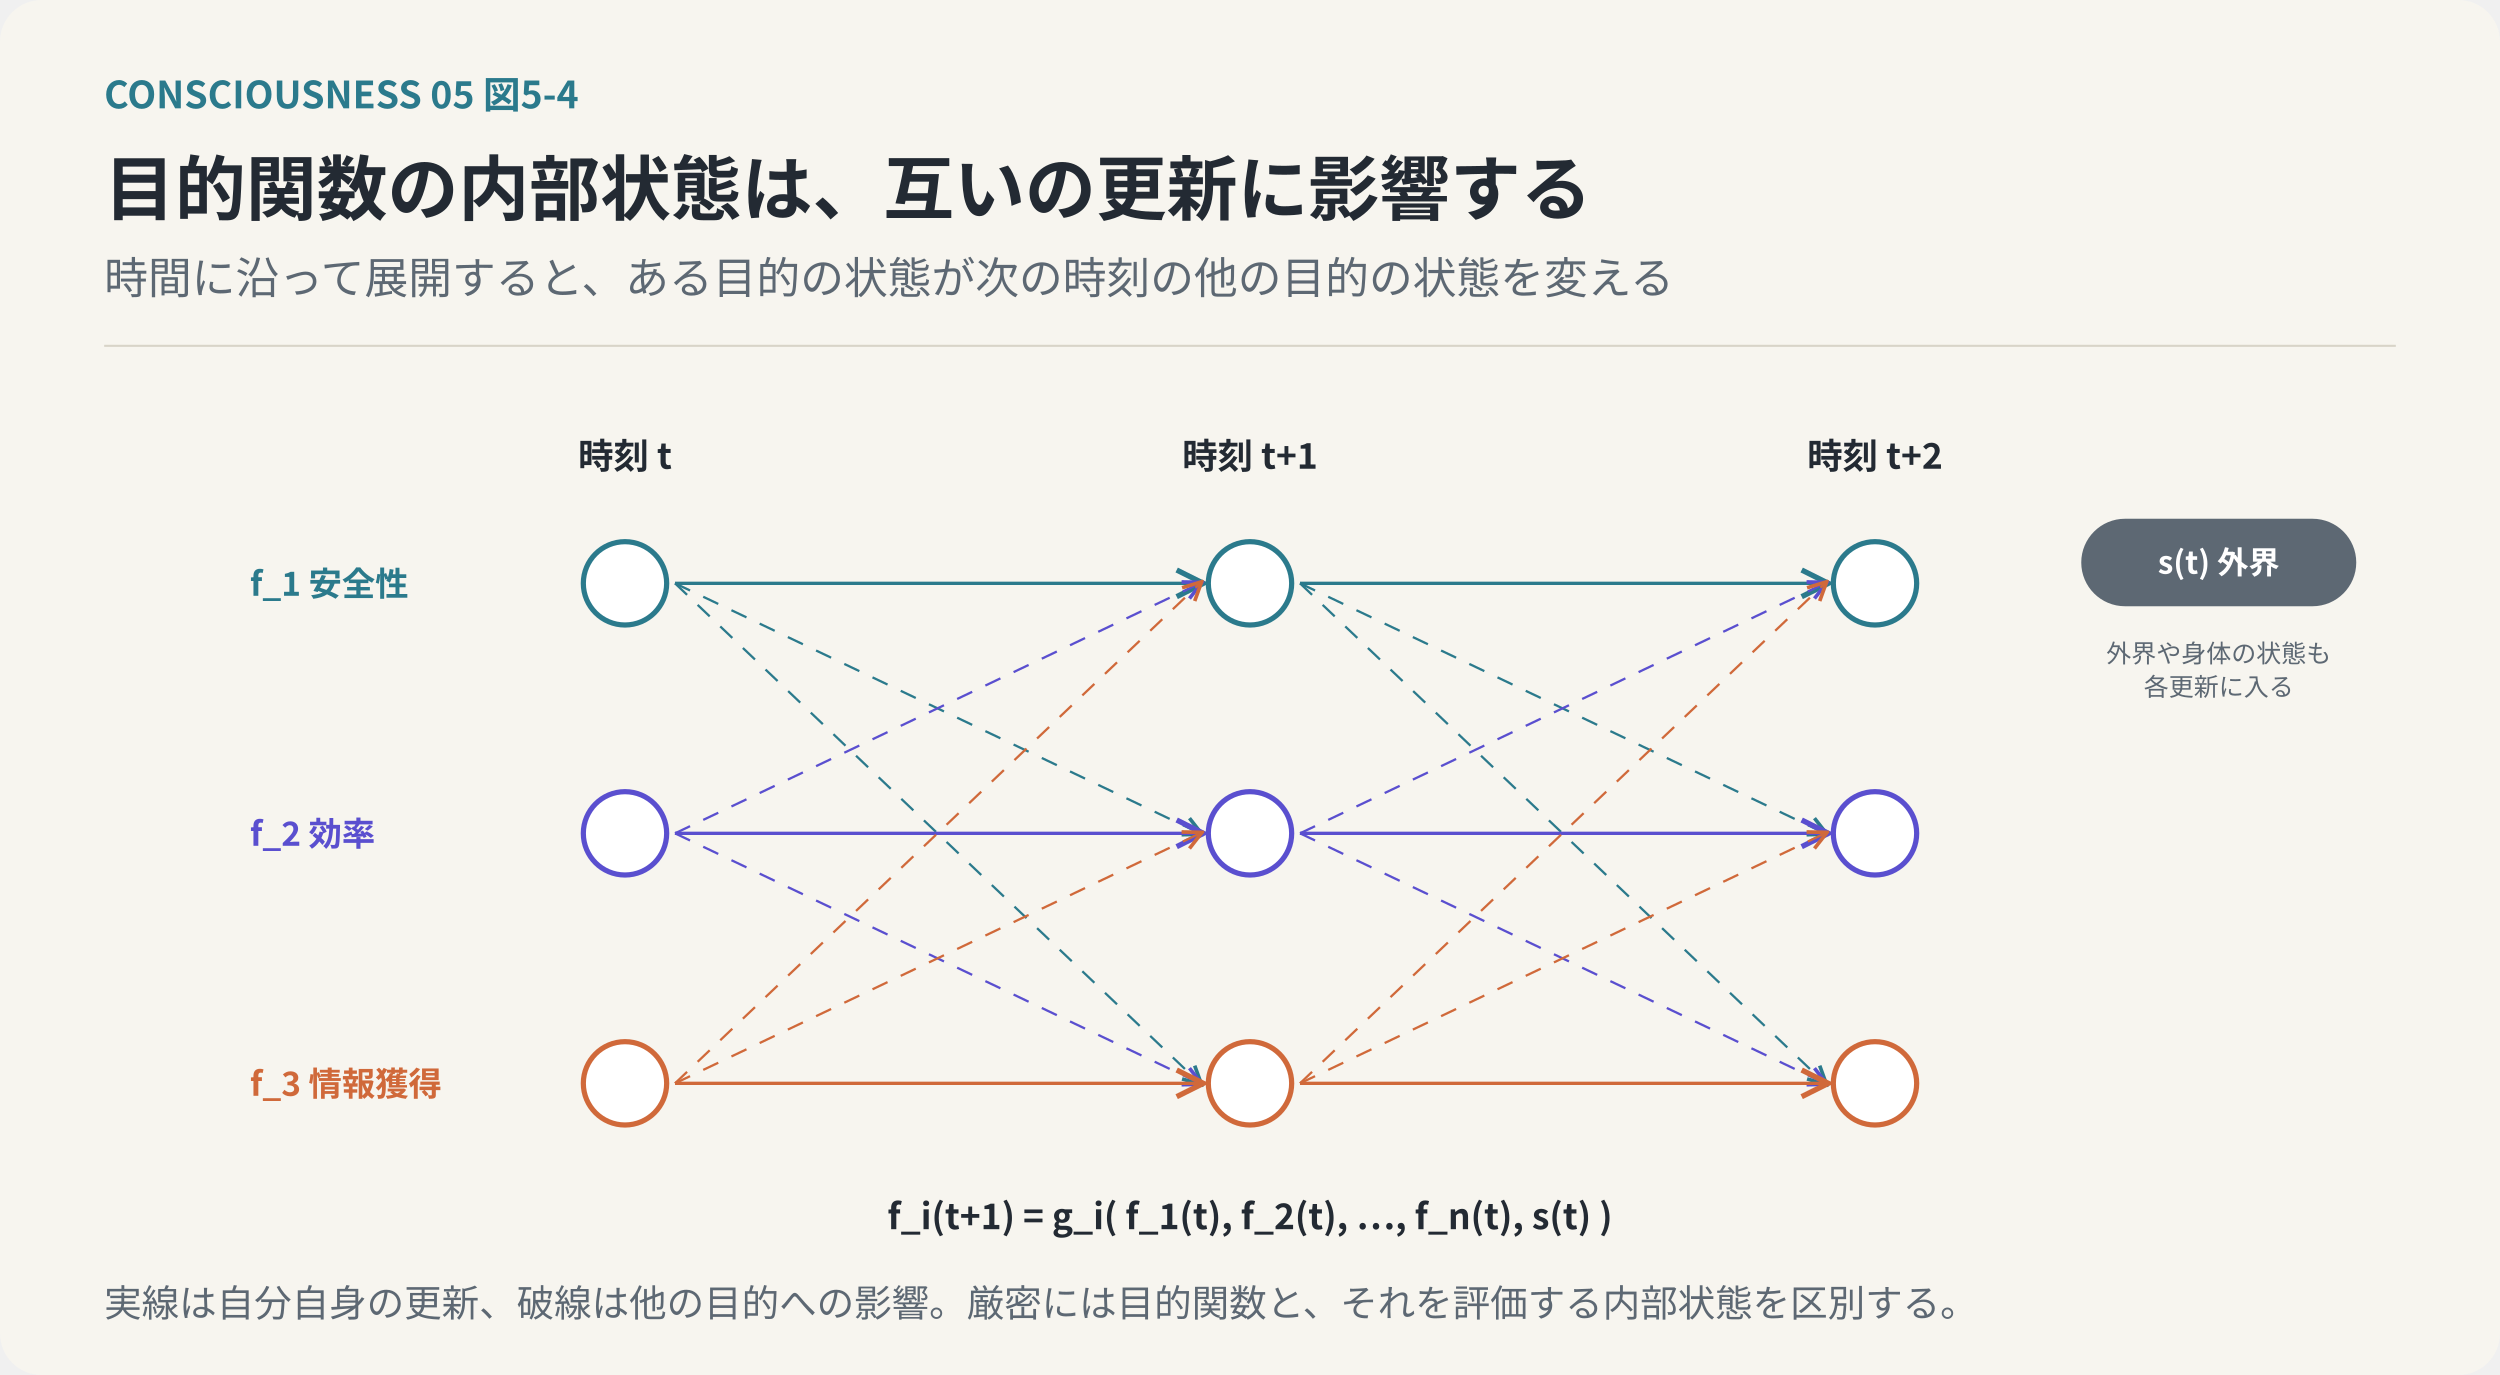
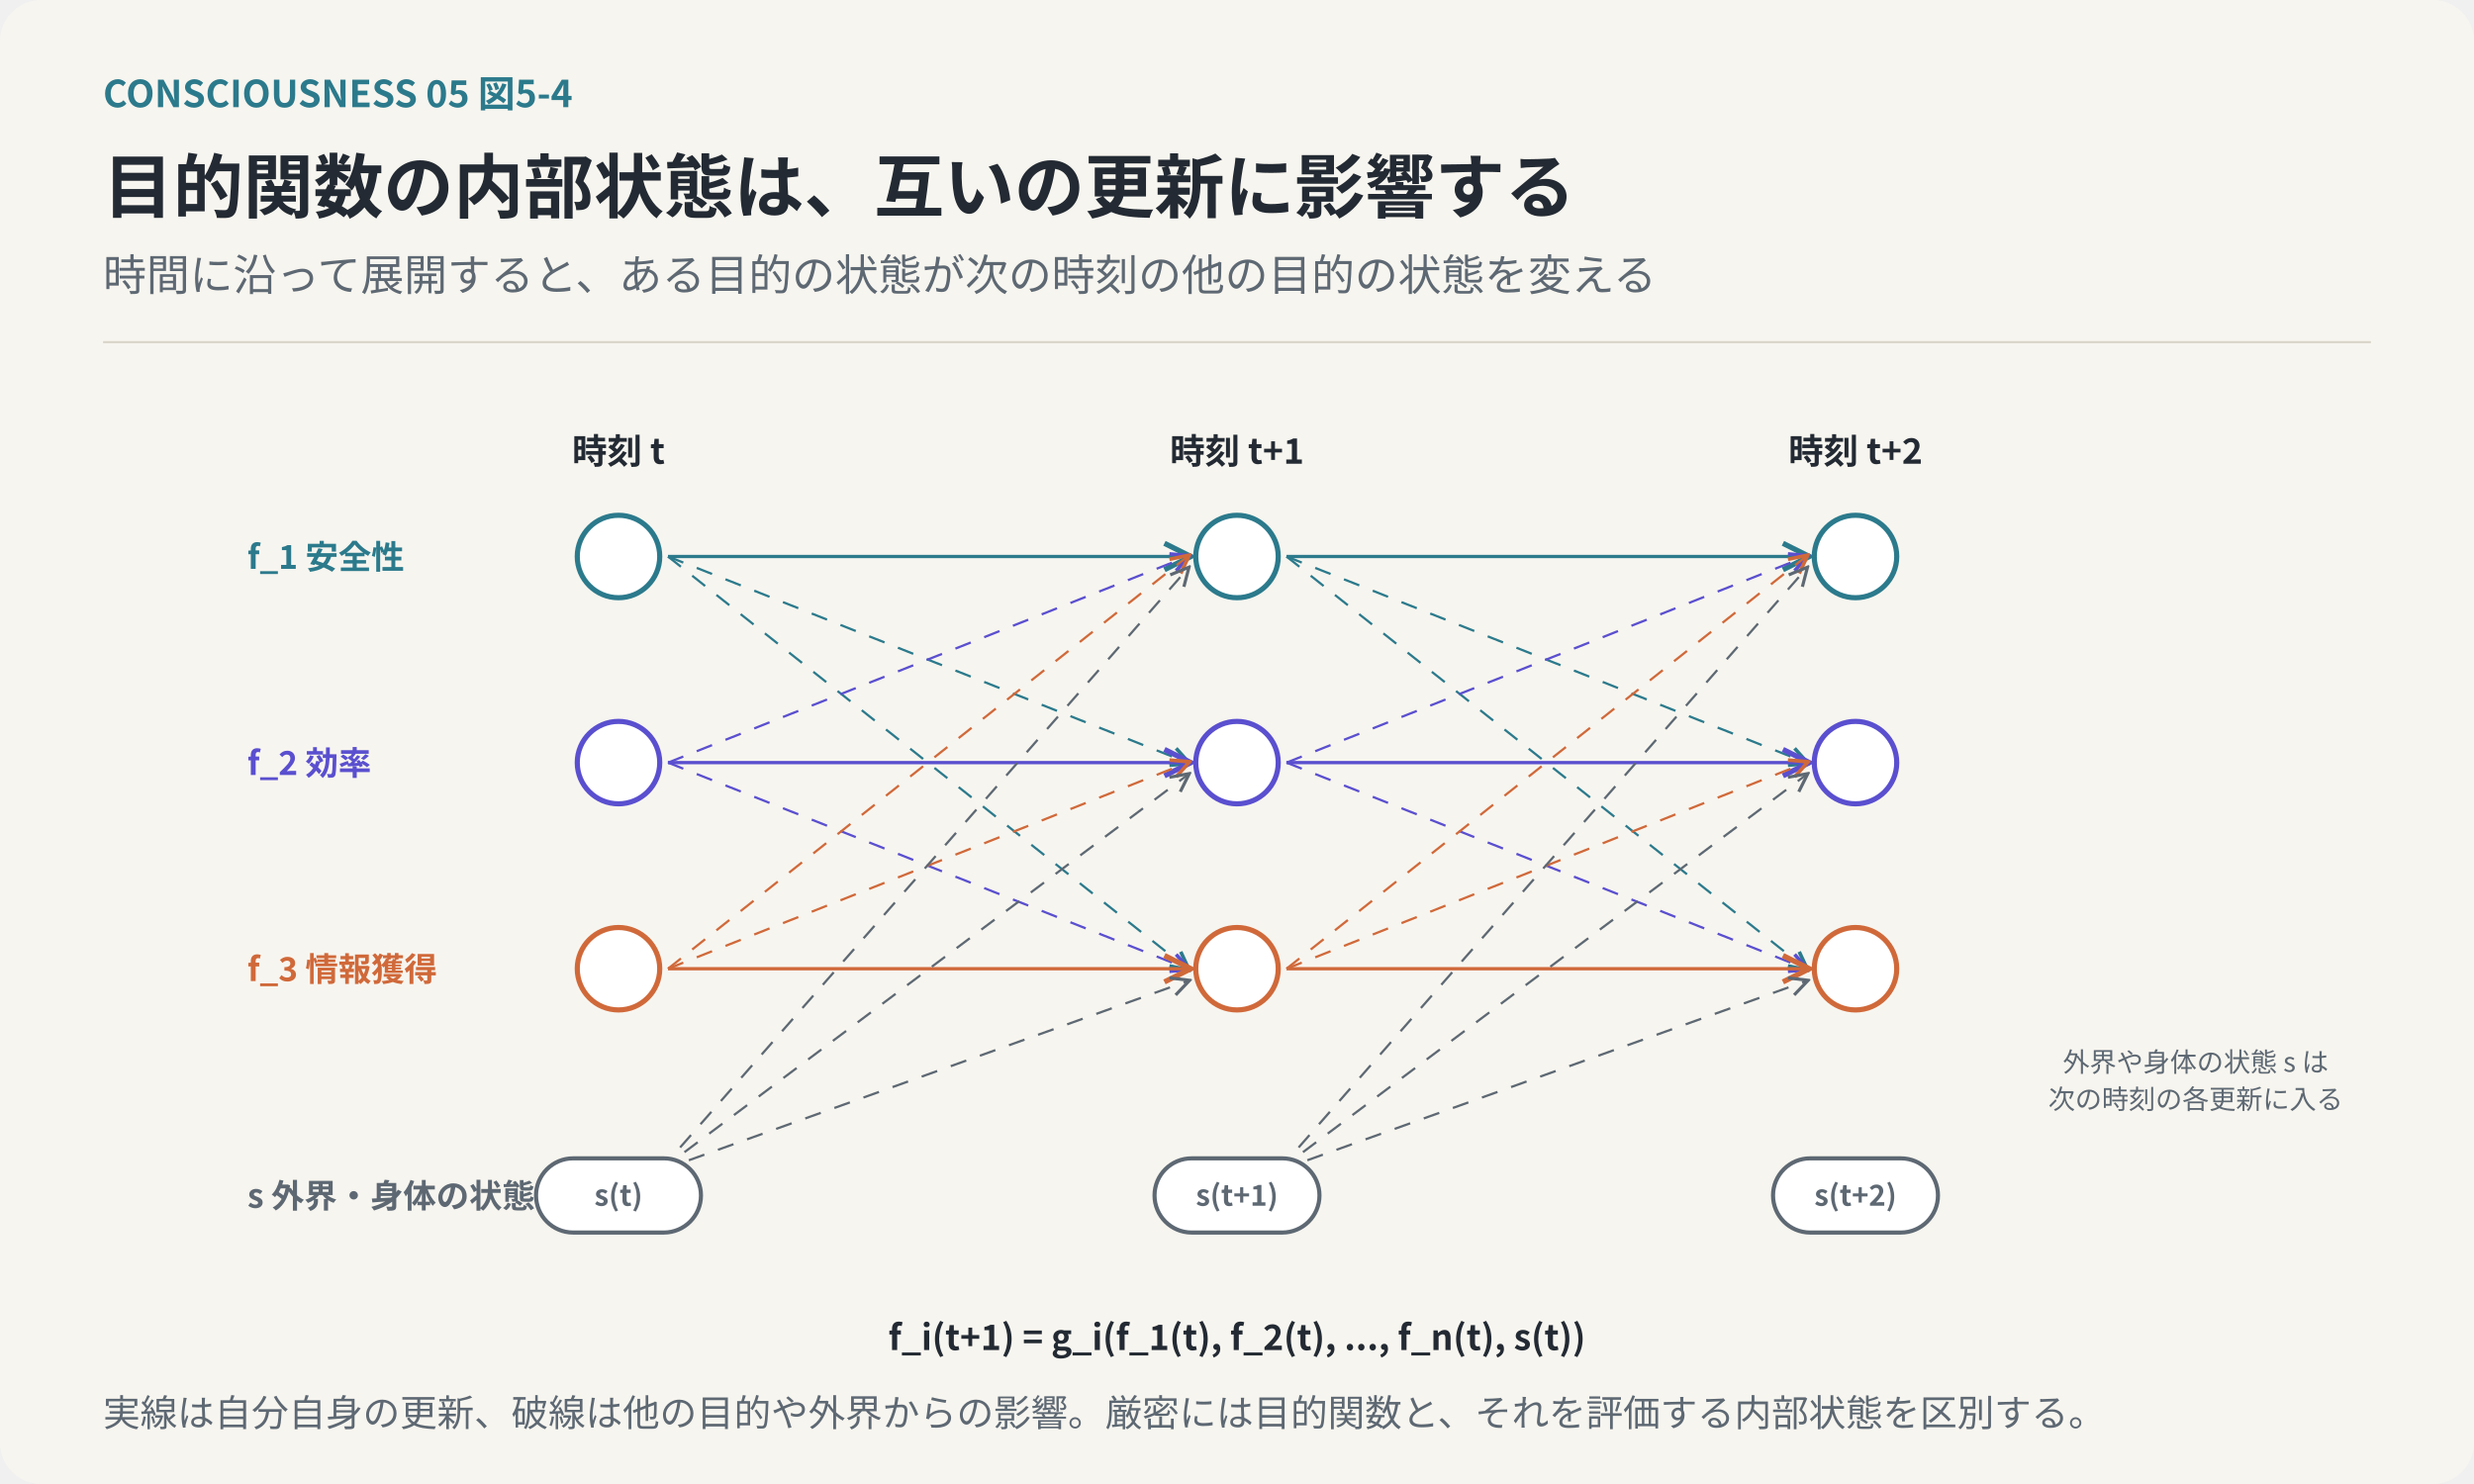
- <svg xmlns="http://www.w3.org/2000/svg" width="1200" height="660" viewBox="0 0 1200 660" role="img" aria-labelledby="title desc">
+ <svg xmlns="http://www.w3.org/2000/svg" width="1200" height="720" viewBox="0 0 1200 720" role="img" aria-labelledby="title desc">
  <defs>
    <marker id="arrow" markerWidth="10" markerHeight="10" refX="8" refY="5" orient="auto-start-reverse">
      <path d="M1,1 L9,5 L1,9" fill="none" stroke="#5d6873" stroke-width="1.4" />
    </marker>
    <marker id="arrow-teal" markerWidth="10" markerHeight="10" refX="8" refY="5" orient="auto-start-reverse">
      <path d="M1,1 L9,5 L1,9" fill="none" stroke="#2b7a8c" stroke-width="1.6" />
    </marker>
    <marker id="arrow-terra" markerWidth="10" markerHeight="10" refX="8" refY="5" orient="auto-start-reverse">
      <path d="M1,1 L9,5 L1,9" fill="none" stroke="#d0693a" stroke-width="1.6" />
    </marker>
    <marker id="arrow-indigo" markerWidth="10" markerHeight="10" refX="8" refY="5" orient="auto-start-reverse">
      <path d="M1,1 L9,5 L1,9" fill="none" stroke="#5a4fcf" stroke-width="1.6" />
    </marker>
    <marker id="arrow-ink" markerWidth="10" markerHeight="10" refX="8" refY="5" orient="auto-start-reverse">
      <path d="M1,1 L9,5 L1,9" fill="none" stroke="#232a33" stroke-width="1.6" />
    </marker>
  </defs>
-   <rect width="1200" height="660" rx="20" fill="#f7f5ef" />
+   <rect width="1200" height="720" rx="20" fill="#f7f5ef" />
  <g font-family="system-ui, -apple-system, &quot;Hiragino Kaku Gothic ProN&quot;, &quot;Noto Sans CJK JP&quot;, Meiryo, sans-serif">
    <text x="50.0" y="52.0" fill="#2b7a8c" font-size="18" text-anchor="start" font-weight="700">CONSCIOUSNESS     05     図5-4</text>
    <text x="50.0" y="103.0" fill="#232a33" font-size="34" text-anchor="start" font-weight="700">目的関数の内部状態は、互いの更新に影響する</text>
    <text x="50.0" y="141.0" fill="#5d6873" font-size="21" text-anchor="start" font-weight="400">時間に沿って展開すると、ある目的の状態が次の時刻の他の目的の状態を変える</text>
    <line x1="50.0" y1="166.0" x2="1150.0" y2="166.0" stroke="#d8d4c8" stroke-width="1" />
    <text x="300.0" y="225.0" fill="#232a33" font-size="17" text-anchor="middle" font-weight="700">時刻 t</text>
    <text x="600.0" y="225.0" fill="#232a33" font-size="17" text-anchor="middle" font-weight="700">時刻 t+1</text>
    <text x="900.0" y="225.0" fill="#232a33" font-size="17" text-anchor="middle" font-weight="700">時刻 t+2</text>
-     <text x="120.0" y="286.0" fill="#2b7a8c" font-size="16" text-anchor="start" font-weight="700">f_1 安全性</text>
-     <text x="120.0" y="406.0" fill="#5a4fcf" font-size="16" text-anchor="start" font-weight="700">f_2 効率</text>
-     <text x="120.0" y="526.0" fill="#d0693a" font-size="16" text-anchor="start" font-weight="700">f_3 情報獲得</text>
-     <line x1="324.0" y1="280.0" x2="576.0" y2="280.0" stroke="#2b7a8c" stroke-width="1.6" marker-end="url(#arrow-teal)" />
-     <line x1="324.0" y1="280.0" x2="576.0" y2="400.0" stroke="#2b7a8c" stroke-width="1.1" marker-end="url(#arrow-teal)" stroke-dasharray="8 7" />
-     <line x1="324.0" y1="280.0" x2="576.0" y2="520.0" stroke="#2b7a8c" stroke-width="1.1" marker-end="url(#arrow-teal)" stroke-dasharray="8 7" />
-     <line x1="324.0" y1="400.0" x2="576.0" y2="280.0" stroke="#5a4fcf" stroke-width="1.1" marker-end="url(#arrow-indigo)" stroke-dasharray="8 7" />
-     <line x1="324.0" y1="400.0" x2="576.0" y2="400.0" stroke="#5a4fcf" stroke-width="1.6" marker-end="url(#arrow-indigo)" />
-     <line x1="324.0" y1="400.0" x2="576.0" y2="520.0" stroke="#5a4fcf" stroke-width="1.1" marker-end="url(#arrow-indigo)" stroke-dasharray="8 7" />
-     <line x1="324.0" y1="520.0" x2="576.0" y2="280.0" stroke="#d0693a" stroke-width="1.1" marker-end="url(#arrow-terra)" stroke-dasharray="8 7" />
-     <line x1="324.0" y1="520.0" x2="576.0" y2="400.0" stroke="#d0693a" stroke-width="1.1" marker-end="url(#arrow-terra)" stroke-dasharray="8 7" />
-     <line x1="324.0" y1="520.0" x2="576.0" y2="520.0" stroke="#d0693a" stroke-width="1.6" marker-end="url(#arrow-terra)" />
-     <line x1="624.0" y1="280.0" x2="876.0" y2="280.0" stroke="#2b7a8c" stroke-width="1.6" marker-end="url(#arrow-teal)" />
-     <line x1="624.0" y1="280.0" x2="876.0" y2="400.0" stroke="#2b7a8c" stroke-width="1.1" marker-end="url(#arrow-teal)" stroke-dasharray="8 7" />
-     <line x1="624.0" y1="280.0" x2="876.0" y2="520.0" stroke="#2b7a8c" stroke-width="1.1" marker-end="url(#arrow-teal)" stroke-dasharray="8 7" />
-     <line x1="624.0" y1="400.0" x2="876.0" y2="280.0" stroke="#5a4fcf" stroke-width="1.1" marker-end="url(#arrow-indigo)" stroke-dasharray="8 7" />
-     <line x1="624.0" y1="400.0" x2="876.0" y2="400.0" stroke="#5a4fcf" stroke-width="1.6" marker-end="url(#arrow-indigo)" />
-     <line x1="624.0" y1="400.0" x2="876.0" y2="520.0" stroke="#5a4fcf" stroke-width="1.1" marker-end="url(#arrow-indigo)" stroke-dasharray="8 7" />
-     <line x1="624.0" y1="520.0" x2="876.0" y2="280.0" stroke="#d0693a" stroke-width="1.1" marker-end="url(#arrow-terra)" stroke-dasharray="8 7" />
-     <line x1="624.0" y1="520.0" x2="876.0" y2="400.0" stroke="#d0693a" stroke-width="1.1" marker-end="url(#arrow-terra)" stroke-dasharray="8 7" />
-     <line x1="624.0" y1="520.0" x2="876.0" y2="520.0" stroke="#d0693a" stroke-width="1.6" marker-end="url(#arrow-terra)" />
-     <circle cx="300.0" cy="280.0" r="20" fill="#ffffff" />
-     <circle cx="300.0" cy="280.0" r="20" fill="none" stroke="#2b7a8c" stroke-width="2.5" />
-     <circle cx="300.0" cy="400.0" r="20" fill="#ffffff" />
-     <circle cx="300.0" cy="400.0" r="20" fill="none" stroke="#5a4fcf" stroke-width="2.5" />
-     <circle cx="300.0" cy="520.0" r="20" fill="#ffffff" />
-     <circle cx="300.0" cy="520.0" r="20" fill="none" stroke="#d0693a" stroke-width="2.5" />
-     <circle cx="600.0" cy="280.0" r="20" fill="#ffffff" />
-     <circle cx="600.0" cy="280.0" r="20" fill="none" stroke="#2b7a8c" stroke-width="2.5" />
-     <circle cx="600.0" cy="400.0" r="20" fill="#ffffff" />
-     <circle cx="600.0" cy="400.0" r="20" fill="none" stroke="#5a4fcf" stroke-width="2.5" />
-     <circle cx="600.0" cy="520.0" r="20" fill="#ffffff" />
-     <circle cx="600.0" cy="520.0" r="20" fill="none" stroke="#d0693a" stroke-width="2.5" />
-     <circle cx="900.0" cy="280.0" r="20" fill="#ffffff" />
-     <circle cx="900.0" cy="280.0" r="20" fill="none" stroke="#2b7a8c" stroke-width="2.5" />
-     <circle cx="900.0" cy="400.0" r="20" fill="#ffffff" />
-     <circle cx="900.0" cy="400.0" r="20" fill="none" stroke="#5a4fcf" stroke-width="2.5" />
-     <circle cx="900.0" cy="520.0" r="20" fill="#ffffff" />
-     <circle cx="900.0" cy="520.0" r="20" fill="none" stroke="#d0693a" stroke-width="2.5" />
-     <rect x="1000.0" y="250.0" width="130.0" height="40.0" rx="20.0" fill="#5d6873" stroke="#5d6873" stroke-width="2" />
-     <text x="1065.0" y="275.4" fill="#ffffff" font-size="15" text-anchor="middle" font-weight="700">s(t) 外界</text>
-     <text x="1065.0" y="318.0" fill="#5d6873" font-size="12" text-anchor="middle" font-weight="400">外界や身体の状態も</text>
-     <text x="1065.0" y="334.0" fill="#5d6873" font-size="12" text-anchor="middle" font-weight="400">各更新に入る</text>
-     <text x="600.0" y="590.0" fill="#232a33" font-size="17" text-anchor="middle" font-weight="700">f_i(t+1) = g_i( f_1(t), f_2(t), …, f_n(t), s(t) )</text>
-     <text x="50.0" y="632.0" fill="#5d6873" font-size="18" text-anchor="start" font-weight="400">実線は自分自身の更新、破線は他の目的への影響。厳密には目的関数と、それを評価する内部状態を区別する。</text>
+     <text x="120.0" y="276.0" fill="#2b7a8c" font-size="16" text-anchor="start" font-weight="700">f_1 安全性</text>
+     <text x="120.0" y="376.0" fill="#5a4fcf" font-size="16" text-anchor="start" font-weight="700">f_2 効率</text>
+     <text x="120.0" y="476.0" fill="#d0693a" font-size="16" text-anchor="start" font-weight="700">f_3 情報獲得</text>
+     <text x="120.0" y="586.0" fill="#5d6873" font-size="16" text-anchor="start" font-weight="700">s 外界・身体の状態</text>
+     <line x1="324.0" y1="270.0" x2="576.0" y2="270.0" stroke="#2b7a8c" stroke-width="1.6" marker-end="url(#arrow-teal)" />
+     <line x1="324.0" y1="270.0" x2="576.0" y2="370.0" stroke="#2b7a8c" stroke-width="1.1" marker-end="url(#arrow-teal)" stroke-dasharray="8 7" />
+     <line x1="324.0" y1="270.0" x2="576.0" y2="470.0" stroke="#2b7a8c" stroke-width="1.1" marker-end="url(#arrow-teal)" stroke-dasharray="8 7" />
+     <line x1="324.0" y1="370.0" x2="576.0" y2="270.0" stroke="#5a4fcf" stroke-width="1.1" marker-end="url(#arrow-indigo)" stroke-dasharray="8 7" />
+     <line x1="324.0" y1="370.0" x2="576.0" y2="370.0" stroke="#5a4fcf" stroke-width="1.6" marker-end="url(#arrow-indigo)" />
+     <line x1="324.0" y1="370.0" x2="576.0" y2="470.0" stroke="#5a4fcf" stroke-width="1.1" marker-end="url(#arrow-indigo)" stroke-dasharray="8 7" />
+     <line x1="324.0" y1="470.0" x2="576.0" y2="270.0" stroke="#d0693a" stroke-width="1.1" marker-end="url(#arrow-terra)" stroke-dasharray="8 7" />
+     <line x1="324.0" y1="470.0" x2="576.0" y2="370.0" stroke="#d0693a" stroke-width="1.1" marker-end="url(#arrow-terra)" stroke-dasharray="8 7" />
+     <line x1="324.0" y1="470.0" x2="576.0" y2="470.0" stroke="#d0693a" stroke-width="1.6" marker-end="url(#arrow-terra)" />
+     <line x1="320.0" y1="568.0" x2="576.0" y2="276.0" stroke="#5d6873" stroke-width="1.1" marker-end="url(#arrow)" stroke-dasharray="8 7" />
+     <line x1="320.0" y1="568.0" x2="576.0" y2="376.0" stroke="#5d6873" stroke-width="1.1" marker-end="url(#arrow)" stroke-dasharray="8 7" />
+     <line x1="320.0" y1="568.0" x2="576.0" y2="476.0" stroke="#5d6873" stroke-width="1.1" marker-end="url(#arrow)" stroke-dasharray="8 7" />
+     <line x1="624.0" y1="270.0" x2="876.0" y2="270.0" stroke="#2b7a8c" stroke-width="1.6" marker-end="url(#arrow-teal)" />
+     <line x1="624.0" y1="270.0" x2="876.0" y2="370.0" stroke="#2b7a8c" stroke-width="1.1" marker-end="url(#arrow-teal)" stroke-dasharray="8 7" />
+     <line x1="624.0" y1="270.0" x2="876.0" y2="470.0" stroke="#2b7a8c" stroke-width="1.1" marker-end="url(#arrow-teal)" stroke-dasharray="8 7" />
+     <line x1="624.0" y1="370.0" x2="876.0" y2="270.0" stroke="#5a4fcf" stroke-width="1.1" marker-end="url(#arrow-indigo)" stroke-dasharray="8 7" />
+     <line x1="624.0" y1="370.0" x2="876.0" y2="370.0" stroke="#5a4fcf" stroke-width="1.6" marker-end="url(#arrow-indigo)" />
+     <line x1="624.0" y1="370.0" x2="876.0" y2="470.0" stroke="#5a4fcf" stroke-width="1.1" marker-end="url(#arrow-indigo)" stroke-dasharray="8 7" />
+     <line x1="624.0" y1="470.0" x2="876.0" y2="270.0" stroke="#d0693a" stroke-width="1.1" marker-end="url(#arrow-terra)" stroke-dasharray="8 7" />
+     <line x1="624.0" y1="470.0" x2="876.0" y2="370.0" stroke="#d0693a" stroke-width="1.1" marker-end="url(#arrow-terra)" stroke-dasharray="8 7" />
+     <line x1="624.0" y1="470.0" x2="876.0" y2="470.0" stroke="#d0693a" stroke-width="1.6" marker-end="url(#arrow-terra)" />
+     <line x1="620.0" y1="568.0" x2="876.0" y2="276.0" stroke="#5d6873" stroke-width="1.1" marker-end="url(#arrow)" stroke-dasharray="8 7" />
+     <line x1="620.0" y1="568.0" x2="876.0" y2="376.0" stroke="#5d6873" stroke-width="1.1" marker-end="url(#arrow)" stroke-dasharray="8 7" />
+     <line x1="620.0" y1="568.0" x2="876.0" y2="476.0" stroke="#5d6873" stroke-width="1.1" marker-end="url(#arrow)" stroke-dasharray="8 7" />
+     <circle cx="300.0" cy="270.0" r="20" fill="#ffffff" />
+     <circle cx="300.0" cy="270.0" r="20" fill="none" stroke="#2b7a8c" stroke-width="2.5" />
+     <circle cx="300.0" cy="370.0" r="20" fill="#ffffff" />
+     <circle cx="300.0" cy="370.0" r="20" fill="none" stroke="#5a4fcf" stroke-width="2.5" />
+     <circle cx="300.0" cy="470.0" r="20" fill="#ffffff" />
+     <circle cx="300.0" cy="470.0" r="20" fill="none" stroke="#d0693a" stroke-width="2.5" />
+     <rect x="260.0" y="562.0" width="80.0" height="36.0" rx="18" fill="#ffffff" stroke="#5d6873" stroke-width="2" />
+     <text x="300.0" y="585.0" fill="#5d6873" font-size="14" text-anchor="middle" font-weight="700">s(t)</text>
+     <circle cx="600.0" cy="270.0" r="20" fill="#ffffff" />
+     <circle cx="600.0" cy="270.0" r="20" fill="none" stroke="#2b7a8c" stroke-width="2.5" />
+     <circle cx="600.0" cy="370.0" r="20" fill="#ffffff" />
+     <circle cx="600.0" cy="370.0" r="20" fill="none" stroke="#5a4fcf" stroke-width="2.5" />
+     <circle cx="600.0" cy="470.0" r="20" fill="#ffffff" />
+     <circle cx="600.0" cy="470.0" r="20" fill="none" stroke="#d0693a" stroke-width="2.5" />
+     <rect x="560.0" y="562.0" width="80.0" height="36.0" rx="18" fill="#ffffff" stroke="#5d6873" stroke-width="2" />
+     <text x="600.0" y="585.0" fill="#5d6873" font-size="14" text-anchor="middle" font-weight="700">s(t+1)</text>
+     <circle cx="900.0" cy="270.0" r="20" fill="#ffffff" />
+     <circle cx="900.0" cy="270.0" r="20" fill="none" stroke="#2b7a8c" stroke-width="2.5" />
+     <circle cx="900.0" cy="370.0" r="20" fill="#ffffff" />
+     <circle cx="900.0" cy="370.0" r="20" fill="none" stroke="#5a4fcf" stroke-width="2.5" />
+     <circle cx="900.0" cy="470.0" r="20" fill="#ffffff" />
+     <circle cx="900.0" cy="470.0" r="20" fill="none" stroke="#d0693a" stroke-width="2.5" />
+     <rect x="860.0" y="562.0" width="80.0" height="36.0" rx="18" fill="#ffffff" stroke="#5d6873" stroke-width="2" />
+     <text x="900.0" y="585.0" fill="#5d6873" font-size="14" text-anchor="middle" font-weight="700">s(t+2)</text>
+     <text x="1065.0" y="520.0" fill="#5d6873" font-size="13" text-anchor="middle" font-weight="400">外界や身体の状態 s は</text>
+     <text x="1065.0" y="538.0" fill="#5d6873" font-size="13" text-anchor="middle" font-weight="400">次の時刻の各更新に入る</text>
+     <text x="600.0" y="655.0" fill="#232a33" font-size="17" text-anchor="middle" font-weight="700">f_i(t+1) = g_i(f_1(t), f_2(t), ..., f_n(t), s(t))</text>
+     <text x="50.0" y="692.0" fill="#5d6873" font-size="18" text-anchor="start" font-weight="400">実線は自分自身の更新、破線は他の目的や外界からの影響。厳密には目的関数と、それを評価する内部状態を区別する。</text>
  </g>
</svg>
